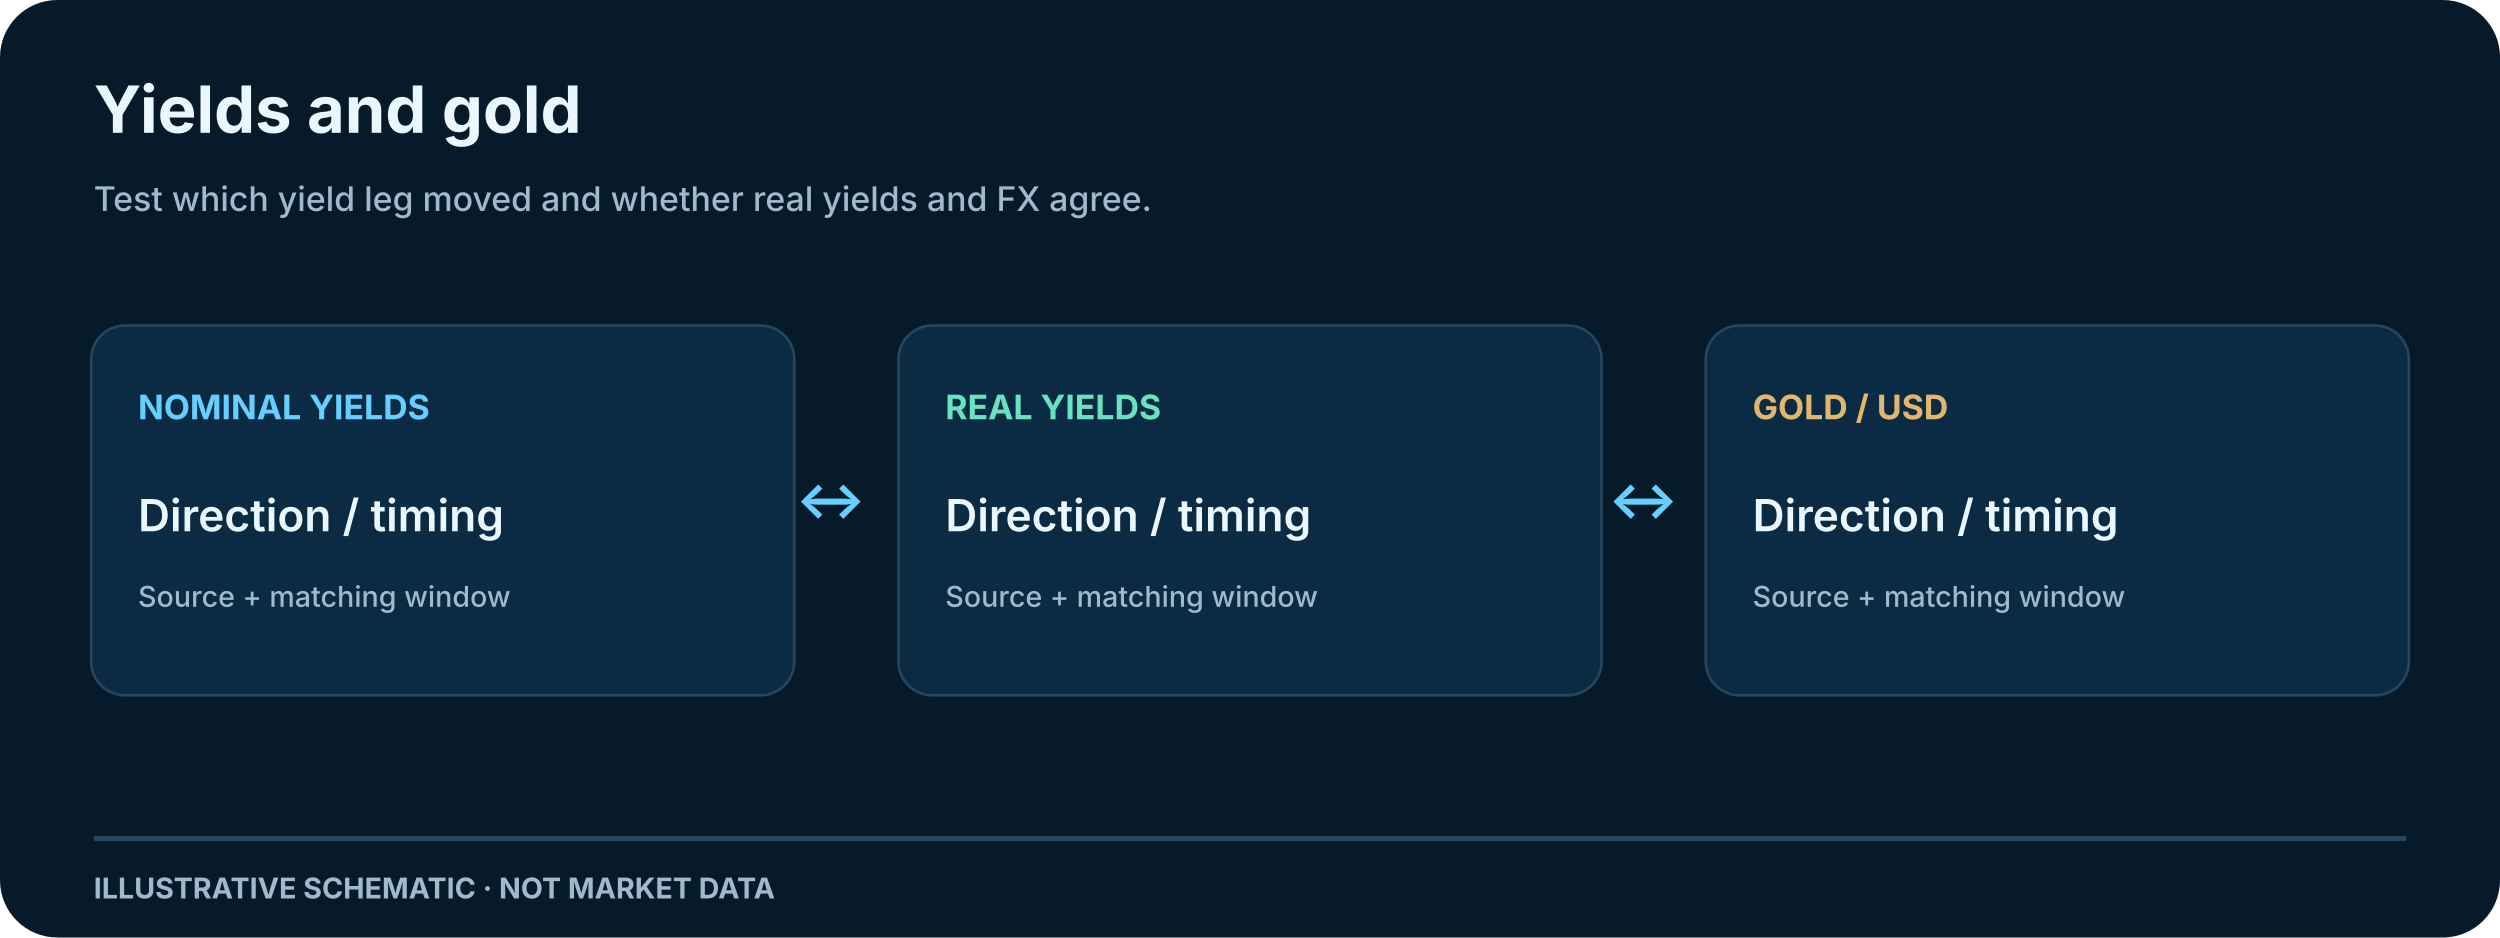
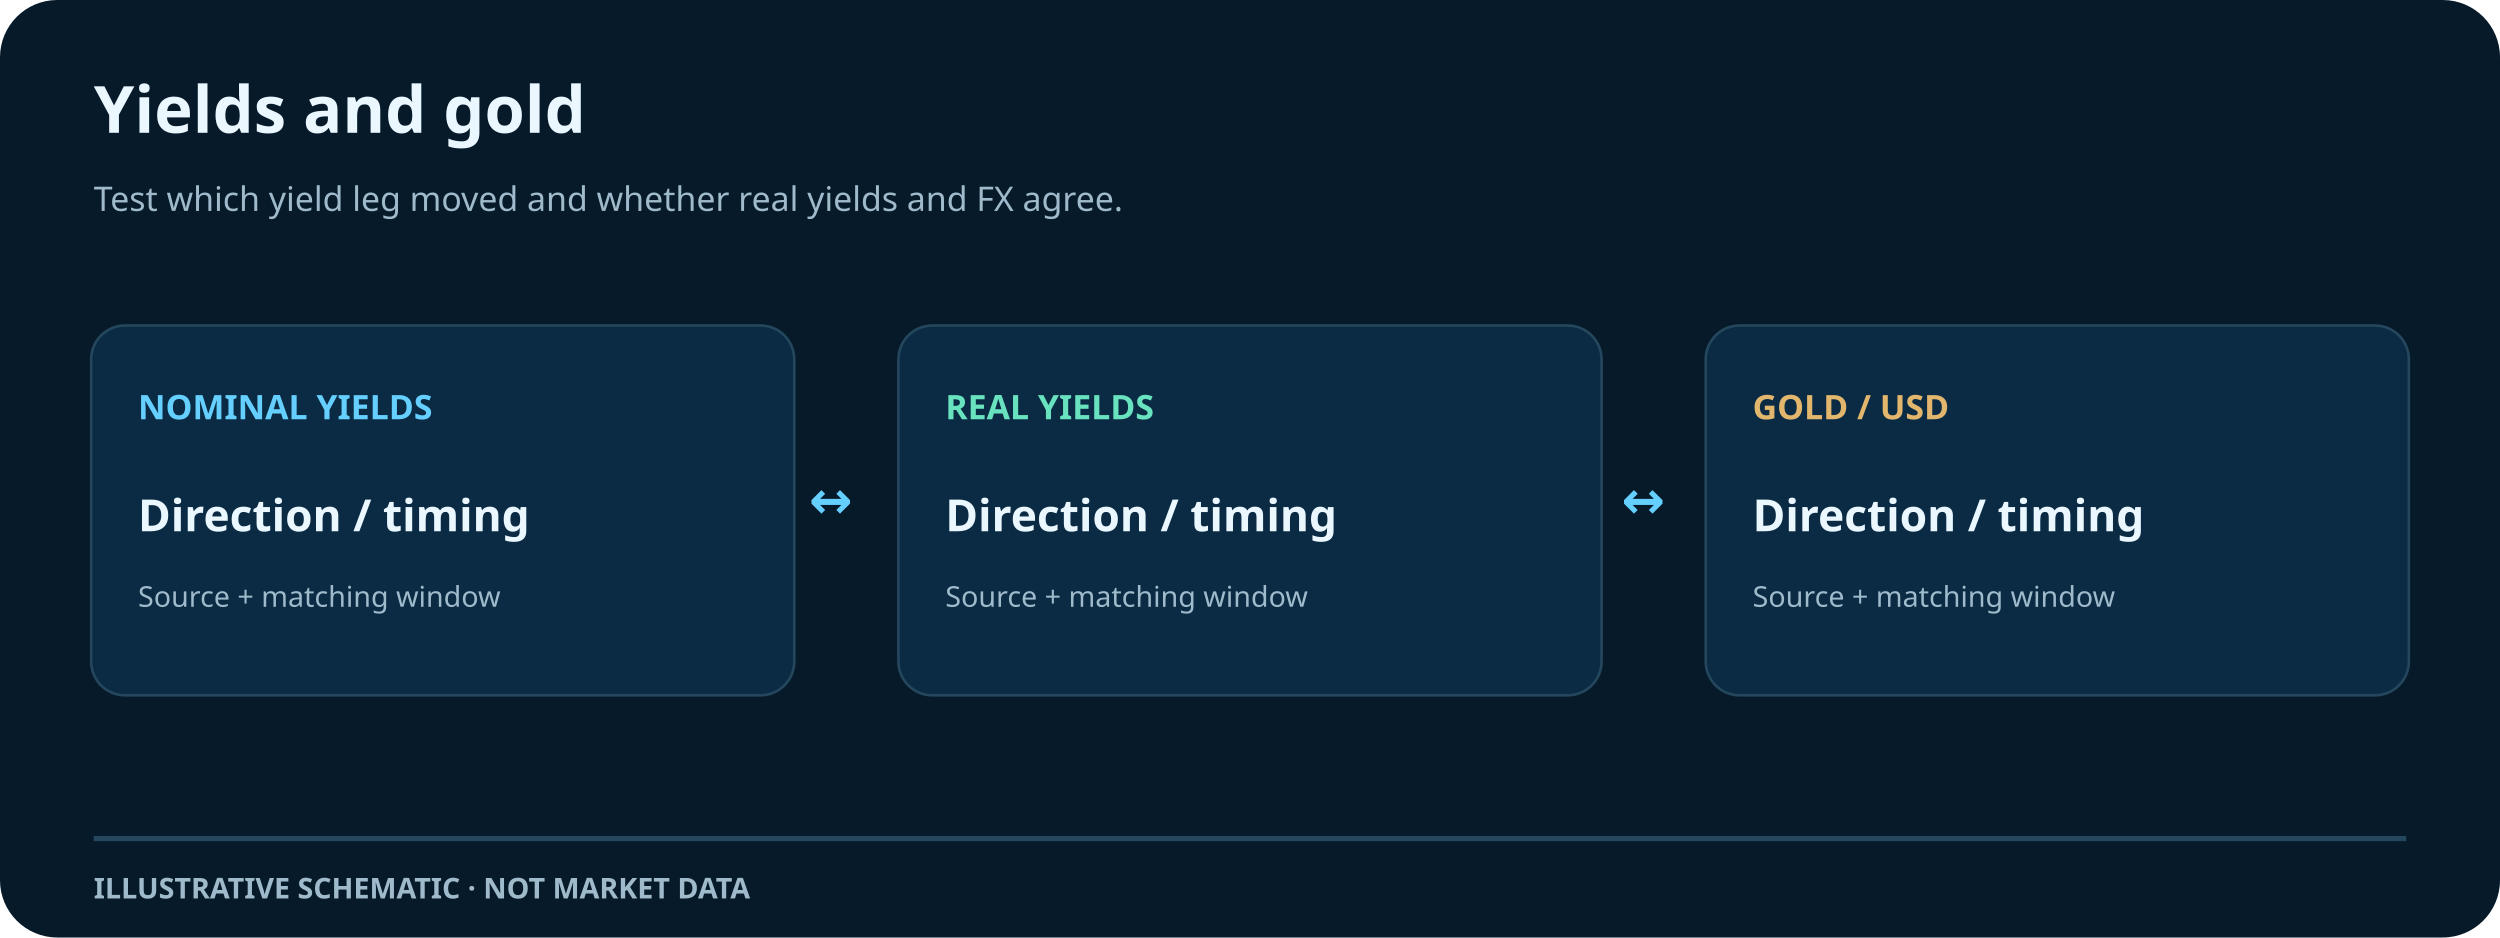
<svg xmlns="http://www.w3.org/2000/svg" width="960" height="360" viewBox="0 0 960 360" role="img" aria-label="Yields and gold illustrative schematic">
  <rect width="960" height="360" rx="22" fill="#061a2a" />
-   <text x="36" y="51" fill="#eaf7ff" font-family="Inter,Segoe UI,Arial,sans-serif" font-size="25" font-weight="750" text-anchor="start">Yields and gold</text>
-   <text x="36" y="81" fill="#9fbacb" font-family="Inter,Segoe UI,Arial,sans-serif" font-size="13" font-weight="500" text-anchor="start">Test which yield leg moved and whether real yields and FX agree.</text>
+   <text x="36" y="51" fill="#eaf7ff" font-family="Figtree,sans-serif" font-size="25" font-weight="750" text-anchor="start">Yields and gold</text>
+   <text x="36" y="81" fill="#9fbacb" font-family="Figtree,sans-serif" font-size="13" font-weight="500" text-anchor="start">Test which yield leg moved and whether real yields and FX agree.</text>
  <rect x="35" y="125" width="270" height="142" rx="13" fill="#0a2b43" stroke="#24475d" />
-   <text x="53" y="161" fill="#65d0ff" font-family="Inter,Segoe UI,Arial,sans-serif" font-size="13" font-weight="750" text-anchor="start">NOMINAL YIELDS</text>
-   <text x="53" y="204" fill="#eaf7ff" font-family="Inter,Segoe UI,Arial,sans-serif" font-size="17" font-weight="600" text-anchor="start">Direction / timing</text>
-   <text x="53" y="233" fill="#9fbacb" font-family="Inter,Segoe UI,Arial,sans-serif" font-size="11" font-weight="500" text-anchor="start">Source + matching window</text>
+   <text x="53" y="161" fill="#65d0ff" font-family="Figtree,sans-serif" font-size="13" font-weight="750" text-anchor="start">NOMINAL YIELDS</text>
+   <text x="53" y="204" fill="#eaf7ff" font-family="Figtree,sans-serif" font-size="17" font-weight="600" text-anchor="start">Direction / timing</text>
+   <text x="53" y="233" fill="#9fbacb" font-family="Figtree,sans-serif" font-size="11" font-weight="500" text-anchor="start">Source + matching window</text>
  <rect x="345" y="125" width="270" height="142" rx="13" fill="#0a2b43" stroke="#24475d" />
-   <text x="363" y="161" fill="#69e2bf" font-family="Inter,Segoe UI,Arial,sans-serif" font-size="13" font-weight="750" text-anchor="start">REAL YIELDS</text>
-   <text x="363" y="204" fill="#eaf7ff" font-family="Inter,Segoe UI,Arial,sans-serif" font-size="17" font-weight="600" text-anchor="start">Direction / timing</text>
-   <text x="363" y="233" fill="#9fbacb" font-family="Inter,Segoe UI,Arial,sans-serif" font-size="11" font-weight="500" text-anchor="start">Source + matching window</text>
+   <text x="363" y="161" fill="#69e2bf" font-family="Figtree,sans-serif" font-size="13" font-weight="750" text-anchor="start">REAL YIELDS</text>
+   <text x="363" y="204" fill="#eaf7ff" font-family="Figtree,sans-serif" font-size="17" font-weight="600" text-anchor="start">Direction / timing</text>
+   <text x="363" y="233" fill="#9fbacb" font-family="Figtree,sans-serif" font-size="11" font-weight="500" text-anchor="start">Source + matching window</text>
  <rect x="655" y="125" width="270" height="142" rx="13" fill="#0a2b43" stroke="#24475d" />
-   <text x="673" y="161" fill="#e2b66d" font-family="Inter,Segoe UI,Arial,sans-serif" font-size="13" font-weight="750" text-anchor="start">GOLD / USD</text>
-   <text x="673" y="204" fill="#eaf7ff" font-family="Inter,Segoe UI,Arial,sans-serif" font-size="17" font-weight="600" text-anchor="start">Direction / timing</text>
-   <text x="673" y="233" fill="#9fbacb" font-family="Inter,Segoe UI,Arial,sans-serif" font-size="11" font-weight="500" text-anchor="start">Source + matching window</text>
-   <text x="319" y="199" fill="#65d0ff" font-family="Inter,Segoe UI,Arial,sans-serif" font-size="20" font-weight="700" text-anchor="middle">↔</text>
-   <text x="631" y="199" fill="#65d0ff" font-family="Inter,Segoe UI,Arial,sans-serif" font-size="20" font-weight="700" text-anchor="middle">↔</text>
+   <text x="673" y="161" fill="#e2b66d" font-family="Figtree,sans-serif" font-size="13" font-weight="750" text-anchor="start">GOLD / USD</text>
+   <text x="673" y="204" fill="#eaf7ff" font-family="Figtree,sans-serif" font-size="17" font-weight="600" text-anchor="start">Direction / timing</text>
+   <text x="673" y="233" fill="#9fbacb" font-family="Figtree,sans-serif" font-size="11" font-weight="500" text-anchor="start">Source + matching window</text>
+   <text x="319" y="199" fill="#65d0ff" font-family="Figtree,sans-serif" font-size="20" font-weight="700" text-anchor="middle">↔</text>
+   <text x="631" y="199" fill="#65d0ff" font-family="Figtree,sans-serif" font-size="20" font-weight="700" text-anchor="middle">↔</text>
  <path d="M36 322H924" stroke="#24475d" stroke-width="2" />
-   <text x="36" y="345" fill="#9fbacb" font-family="Inter,Segoe UI,Arial,sans-serif" font-size="11" font-weight="700" text-anchor="start">ILLUSTRATIVE SCHEMATIC · NOT MARKET DATA</text>
+   <text x="36" y="345" fill="#9fbacb" font-family="Figtree,sans-serif" font-size="11" font-weight="700" text-anchor="start">ILLUSTRATIVE SCHEMATIC · NOT MARKET DATA</text>
</svg>
